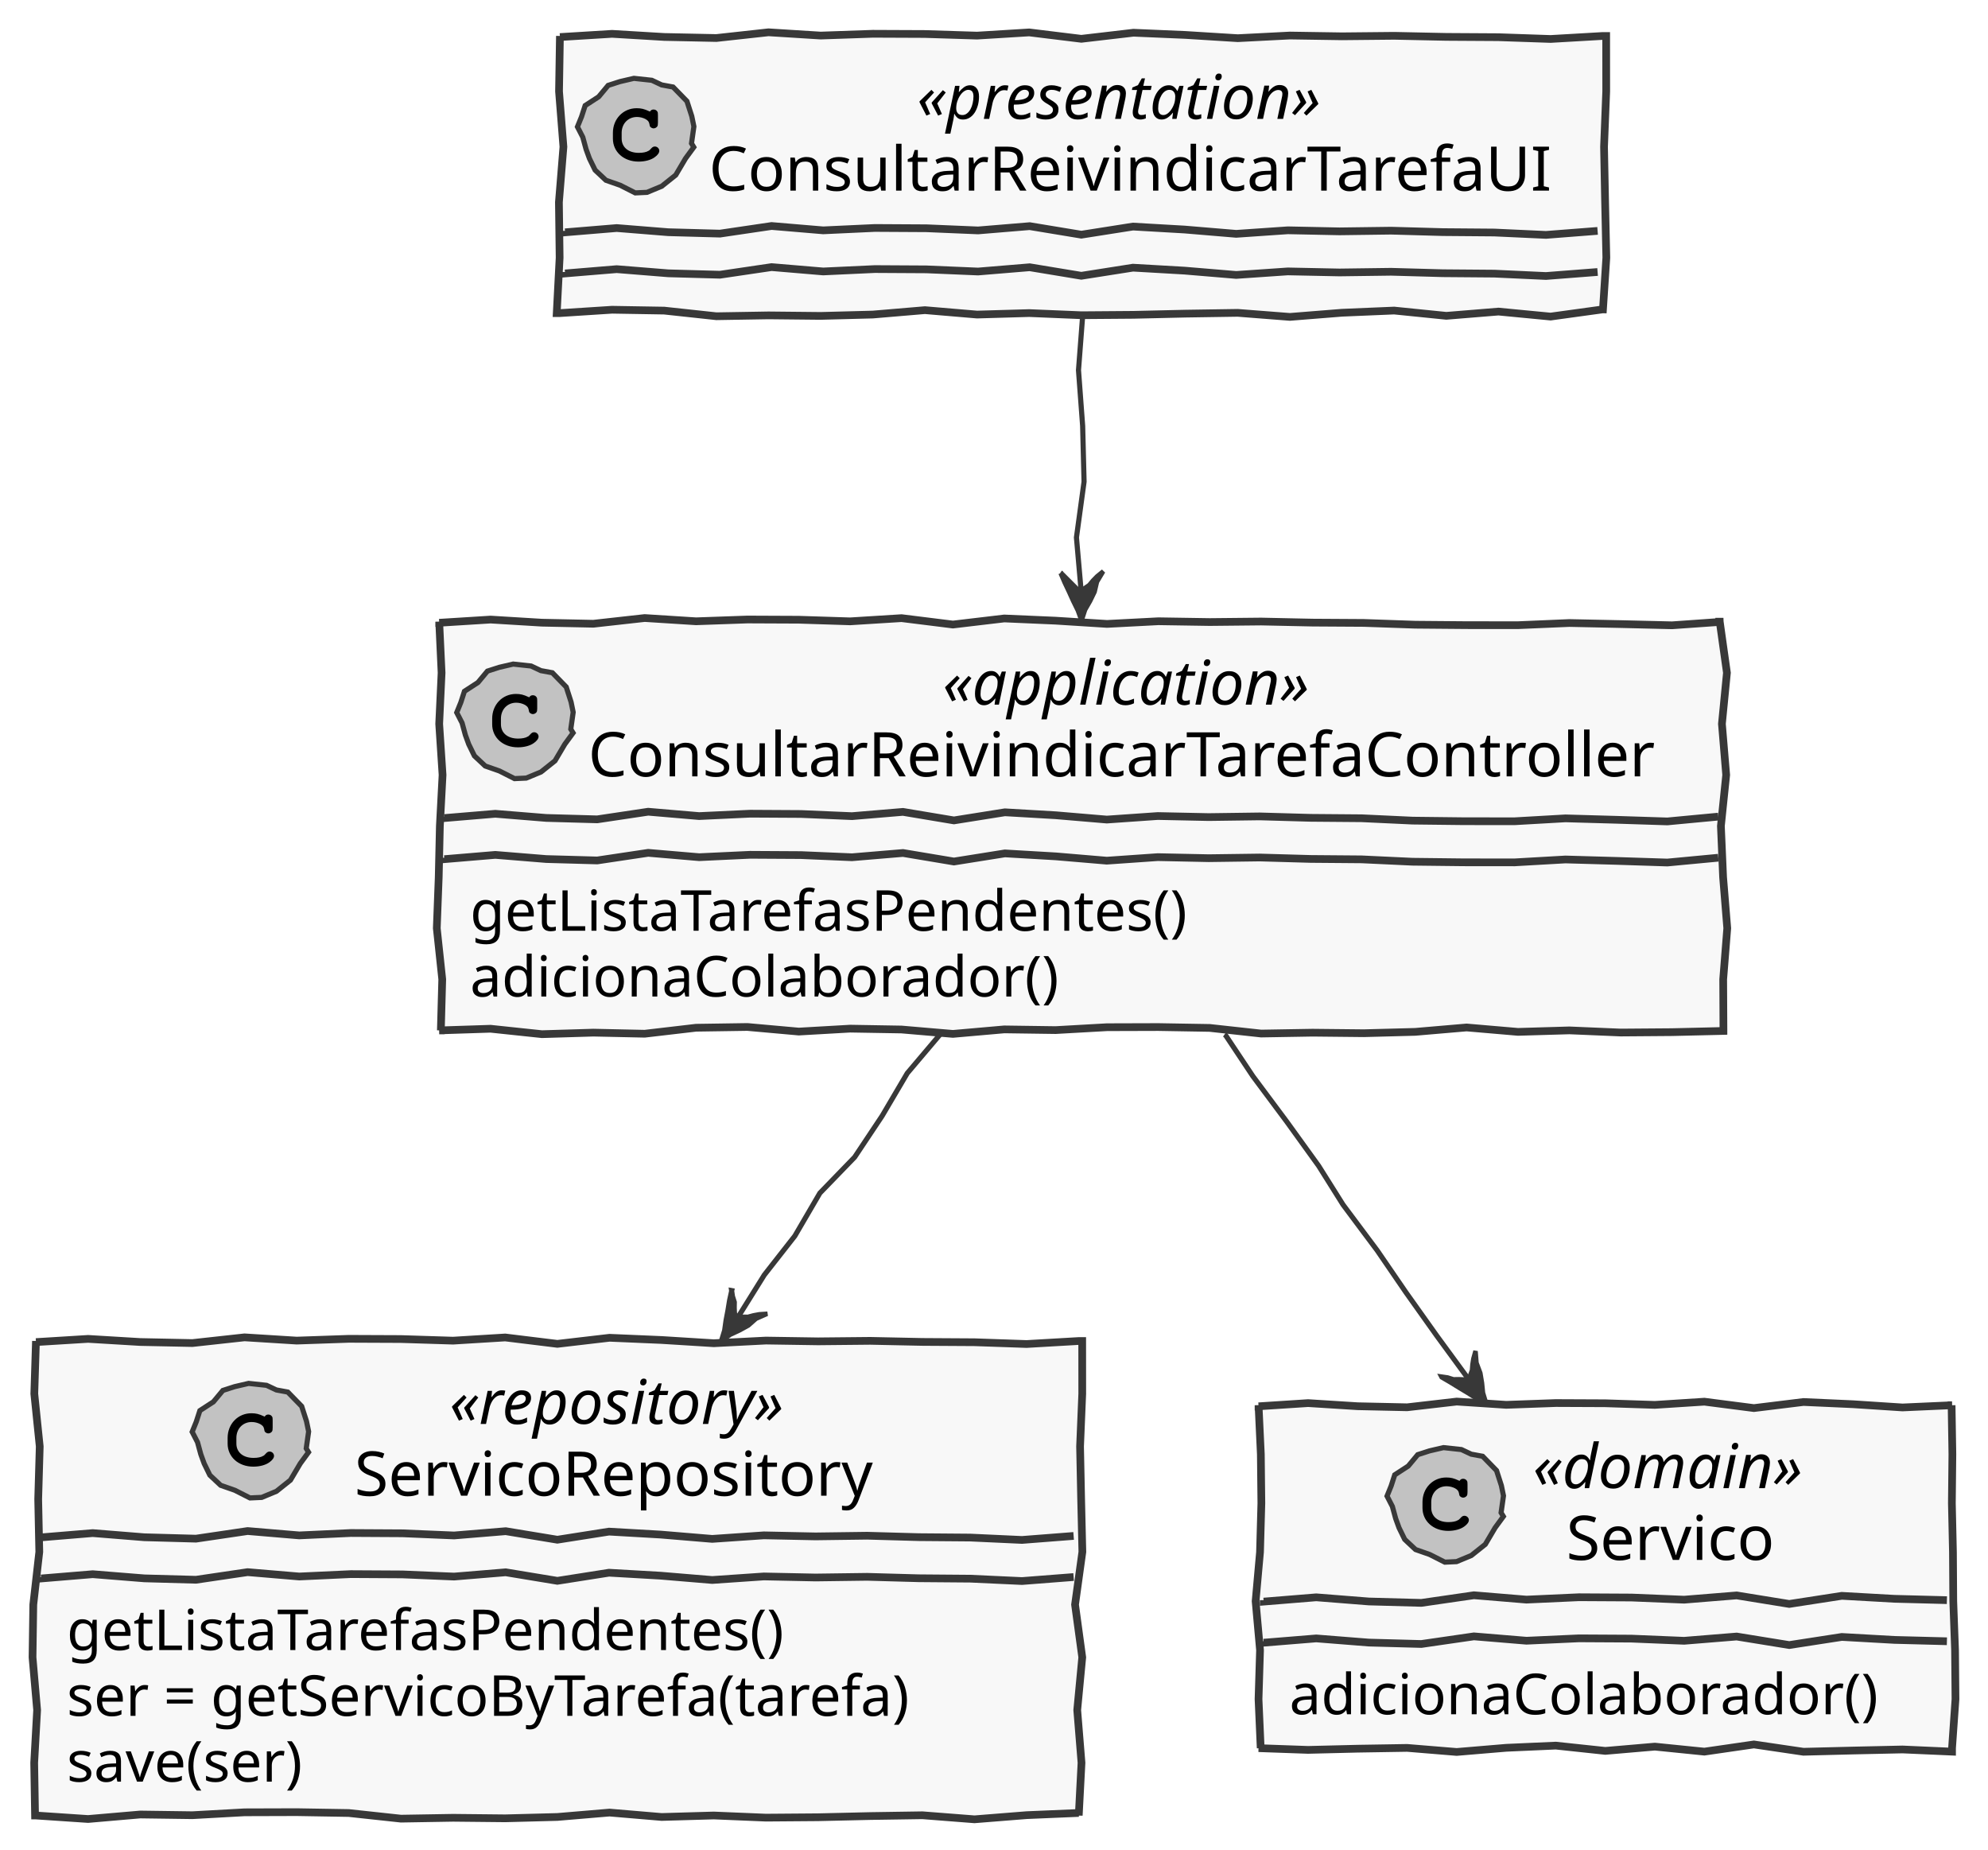
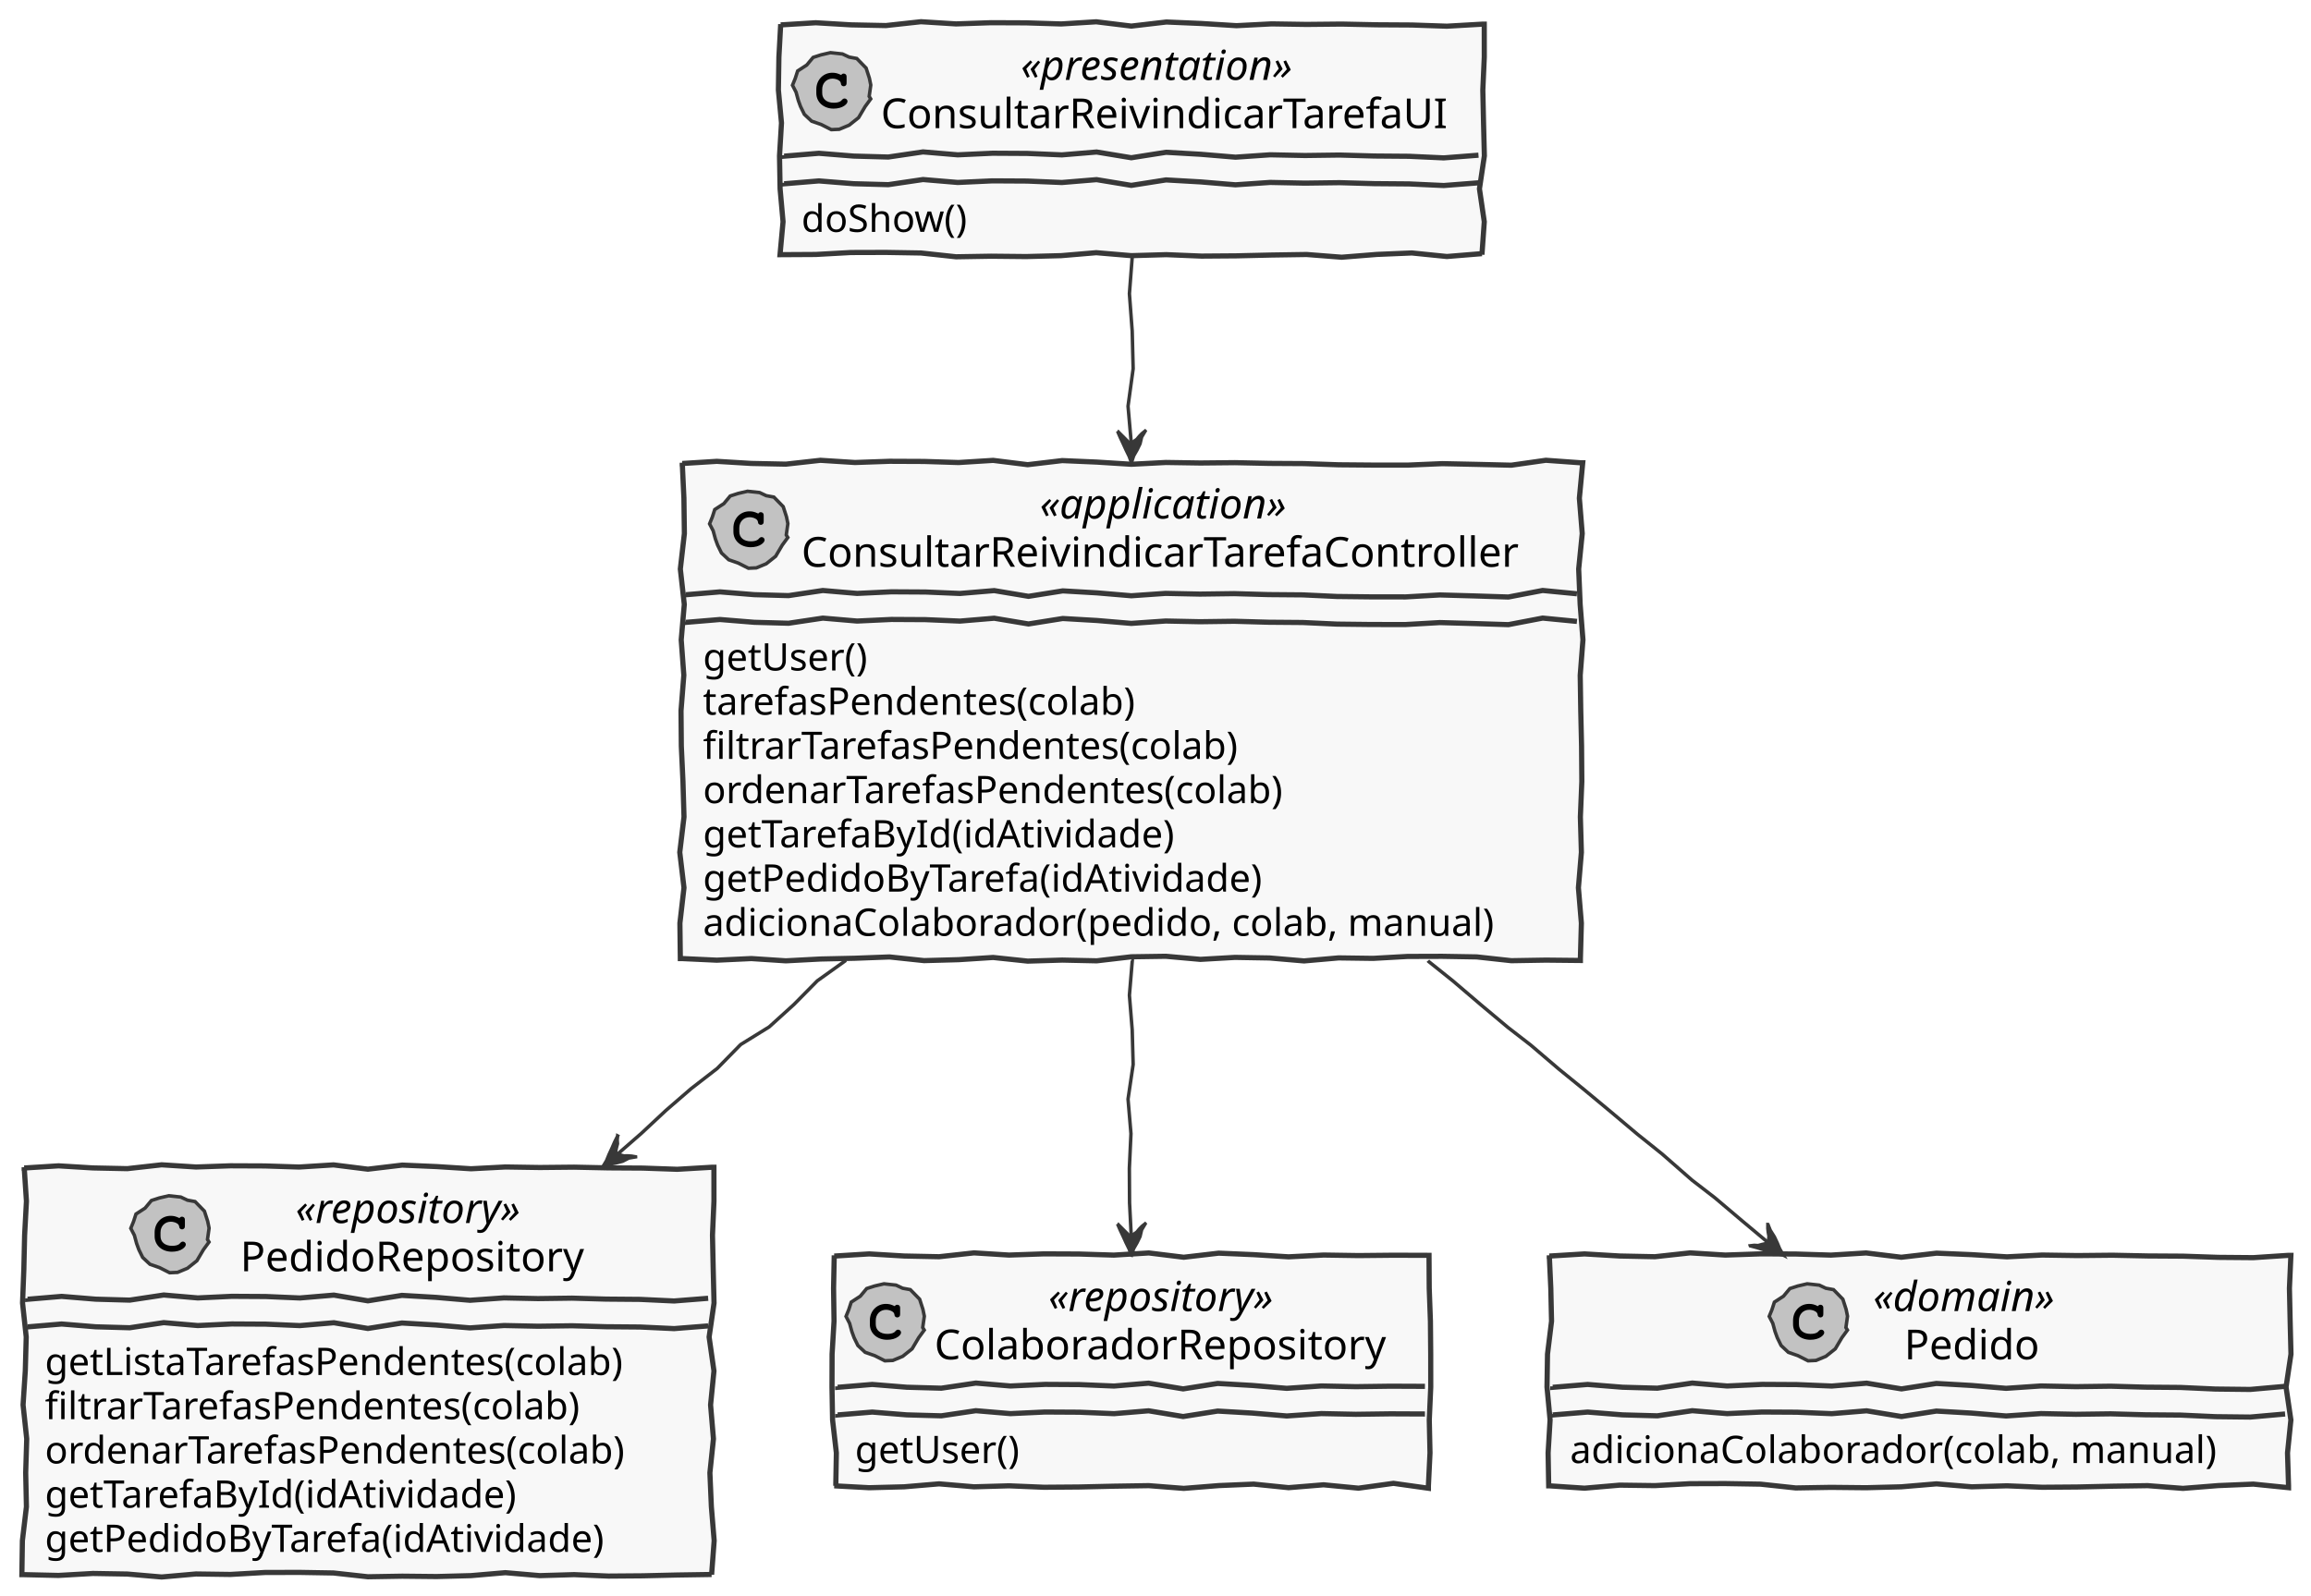
- <svg xmlns="http://www.w3.org/2000/svg" contentScriptType="application/ecmascript" contentStyleType="text/css" height="360px" preserveAspectRatio="none" style="width:387px;height:360px;background:#FFFFFF;" version="1.1" viewBox="0 0 387 360" width="387px" zoomAndPan="magnify">
+ <svg xmlns="http://www.w3.org/2000/svg" contentScriptType="application/ecmascript" contentStyleType="text/css" height="462px" preserveAspectRatio="none" style="width:669px;height:462px;background:#FFFFFF;" version="1.1" viewBox="0 0 669 462" width="669px" zoomAndPan="magnify">
  <defs />
  <g>
-     <polygon fill="#F8F8F8" points="109,7,109,7.21,119.15,6.586,129.3,7.193,139.45,7.4,149.6,6.287,159.75,6.922,169.9,6.574,180.05,6.617,190.2,6.932,200.35,6.309,210.5,7.554,220.65,6.37,230.8,6.802,240.95,7.432,251.1,6.914,261.25,7.068,271.4,6.968,281.55,7.178,291.7,7.239,301.85,7.586,312,7,312.671,7,312.679,17.788,312.255,28.575,312.464,39.362,312.702,50.15,312,60.938,312,60.216,301.85,61.616,291.7,60.641,281.55,61.471,271.4,60.443,261.25,60.869,251.1,61.679,240.95,60.889,230.8,61.043,220.65,61.276,210.5,61.354,200.35,60.934,190.2,61.225,180.05,60.365,169.9,61.222,159.75,61.486,149.6,61.382,139.45,61.55,129.3,60.454,119.15,60.285,109,60.938,108.379,60.938,108.941,50.15,108.803,39.362,109.681,28.575,108.825,17.788,109,7" style="stroke:#383838;stroke-width:1.5;" />
-     <polygon fill="#C2C2C2" points="135.061,28.644,133.448,30.848,131.541,34.075,128.814,36.249,125.947,37.438,123.662,37.542,120.725,36.054,117.953,35.083,115.85,33.11,114.746,30.852,114.092,29.053,113.451,26.704,112.41,24.683,113.21,22.71,113.91,20.548,116.539,18.838,118.389,16.62,120.678,15.883,123.4,15.249,126.89,15.626,128.802,16.527,131.025,16.936,133.727,19.705,134.669,22.628,135.079,24.622,134.615,27.909" style="stroke:#383838;stroke-width:1.0;" />
-     <path d="M126.344,21.641 C125.406,21.203 124.812,21.062 123.938,21.062 C121.312,21.062 119.312,23.141 119.312,25.859 L119.312,26.984 C119.312,29.562 121.422,31.453 124.312,31.453 C125.531,31.453 126.688,31.156 127.438,30.609 C128.016,30.203 128.344,29.75 128.344,29.359 C128.344,28.906 127.953,28.516 127.484,28.516 C127.266,28.516 127.062,28.594 126.875,28.781 C126.422,29.266 126.422,29.266 126.234,29.359 C125.812,29.625 125.125,29.75 124.359,29.75 C122.312,29.75 121.016,28.656 121.016,26.953 L121.016,25.859 C121.016,24.078 122.266,22.766 124,22.766 C124.578,22.766 125.188,22.922 125.656,23.172 C126.141,23.453 126.312,23.672 126.406,24.078 C126.469,24.484 126.5,24.609 126.641,24.734 C126.781,24.875 127.016,24.984 127.234,24.984 C127.5,24.984 127.766,24.844 127.938,24.625 C128.047,24.469 128.078,24.281 128.078,23.859 L128.078,22.438 C128.078,22 128.062,21.875 127.969,21.719 C127.812,21.453 127.531,21.312 127.234,21.312 C126.938,21.312 126.734,21.406 126.516,21.719 L126.344,21.641 Z " fill="#000000" />
-     <text fill="#000000" font-family="FG Virgil" font-size="12" font-style="italic" lengthAdjust="spacing" textLength="90" x="178.5" y="23.139">«presentation»</text>
-     <text fill="#000000" font-family="FG Virgil" font-size="12" lengthAdjust="spacing" textLength="171" x="138" y="37.107">ConsultarReivindicarTarefaUI</text>
-     <path d="M110,44.938 L110,45.218 L120.05,44.385 L130.1,45.195 L140.15,45.47 L150.2,43.986 L160.25,44.834 L170.3,44.369 L180.35,44.426 L190.4,44.847 L200.45,44.016 L210.5,45.676 L220.55,44.097 L230.6,44.674 L240.65,45.513 L250.7,44.823 L260.75,45.029 L270.8,44.895 L280.85,45.175 L290.9,45.256 L300.95,45.718 L311,44.938 " fill="#F8F8F8" style="stroke:#383838;stroke-width:1.5;" />
-     <path d="M110,52.938 L110,53.218 L120.05,52.385 L130.1,53.195 L140.15,53.47 L150.2,51.986 L160.25,52.834 L170.3,52.369 L180.35,52.426 L190.4,52.847 L200.45,52.016 L210.5,53.676 L220.55,52.097 L230.6,52.674 L240.65,53.513 L250.7,52.823 L260.75,53.029 L270.8,52.895 L280.85,53.175 L290.9,53.256 L300.95,53.718 L311,52.938 " fill="#F8F8F8" style="stroke:#383838;stroke-width:1.5;" />
-     <polygon fill="#F8F8F8" points="85.5,121,85.5,121.21,95.5,120.586,105.5,121.193,115.5,121.4,125.5,120.287,135.5,120.922,145.5,120.573,155.5,120.617,165.5,120.932,175.5,120.309,185.5,121.554,195.5,120.37,205.5,120.802,215.5,121.432,225.5,120.914,235.5,121.068,245.5,120.968,255.5,121.178,265.5,121.239,275.5,121.586,285.5,121.671,295.5,121.679,305.5,121.255,315.5,121.464,325.5,121.702,335.5,121,334.779,121,336.178,130.943,335.204,140.887,336.034,150.83,335.005,160.773,335.432,170.717,336.242,180.66,335.451,190.603,335.5,200.547,335.5,200.652,325.5,200.886,315.5,200.963,305.5,200.543,295.5,200.834,285.5,199.975,275.5,200.831,265.5,201.095,255.5,200.991,245.5,201.16,235.5,200.064,225.5,199.895,215.5,199.925,205.5,200.488,195.5,200.35,185.5,201.228,175.5,200.372,165.5,200.204,155.5,200.775,145.5,199.88,135.5,200.028,125.5,201.196,115.5,200.982,105.5,201.281,95.5,200.225,85.5,200.547,85.819,200.547,86.09,190.603,85.028,180.66,85.404,170.717,85.626,160.773,86.152,150.83,85.496,140.887,85.963,130.943,85.5,121" style="stroke:#383838;stroke-width:1.5;" />
-     <polygon fill="#C2C2C2" points="111.561,142.644,109.948,144.847,108.041,148.075,105.314,150.249,102.447,151.438,100.162,151.542,97.225,150.054,94.453,149.083,92.35,147.11,91.246,144.851,90.592,143.053,89.951,140.704,88.91,138.683,89.71,136.71,90.41,134.548,93.039,132.838,94.889,130.62,97.178,129.883,99.9,129.249,103.39,129.626,105.302,130.527,107.525,130.936,110.227,133.705,111.169,136.628,111.579,138.622,111.115,141.909" style="stroke:#383838;stroke-width:1.0;" />
-     <path d="M102.844,135.641 C101.906,135.203 101.312,135.062 100.438,135.062 C97.812,135.062 95.812,137.141 95.812,139.859 L95.812,140.984 C95.812,143.562 97.922,145.453 100.812,145.453 C102.031,145.453 103.188,145.156 103.938,144.609 C104.516,144.203 104.844,143.75 104.844,143.359 C104.844,142.906 104.453,142.516 103.984,142.516 C103.766,142.516 103.562,142.594 103.375,142.781 C102.922,143.266 102.922,143.266 102.734,143.359 C102.312,143.625 101.625,143.75 100.859,143.75 C98.812,143.75 97.516,142.656 97.516,140.953 L97.516,139.859 C97.516,138.078 98.766,136.766 100.5,136.766 C101.078,136.766 101.688,136.922 102.156,137.172 C102.641,137.453 102.812,137.672 102.906,138.078 C102.969,138.484 103,138.609 103.141,138.734 C103.281,138.875 103.516,138.984 103.734,138.984 C104,138.984 104.266,138.844 104.438,138.625 C104.547,138.469 104.578,138.281 104.578,137.859 L104.578,136.438 C104.578,136 104.562,135.875 104.469,135.719 C104.312,135.453 104.031,135.312 103.734,135.312 C103.438,135.312 103.234,135.406 103.016,135.719 L102.844,135.641 Z " fill="#000000" />
-     <text fill="#000000" font-family="FG Virgil" font-size="12" font-style="italic" lengthAdjust="spacing" textLength="80" x="183.5" y="137.139">«application»</text>
-     <text fill="#000000" font-family="FG Virgil" font-size="12" lengthAdjust="spacing" textLength="218" x="114.5" y="151.107">ConsultarReivindicarTarefaController</text>
-     <path d="M86.5,158.938 L86.5,159.218 L96.42,158.385 L106.34,159.195 L116.26,159.47 L126.18,157.986 L136.1,158.834 L146.02,158.369 L155.94,158.426 L165.86,158.847 L175.78,158.016 L185.7,159.676 L195.62,158.097 L205.54,158.674 L215.46,159.513 L225.38,158.823 L235.3,159.029 L245.22,158.895 L255.14,159.175 L265.06,159.256 L274.98,159.718 L284.9,159.832 L294.82,159.843 L304.74,159.277 L314.66,159.556 L324.58,159.874 L334.5,158.938 " fill="#F8F8F8" style="stroke:#383838;stroke-width:1.5;" />
-     <path d="M86.5,166.938 L86.5,167.218 L96.42,166.385 L106.34,167.195 L116.26,167.47 L126.18,165.986 L136.1,166.834 L146.02,166.369 L155.94,166.426 L165.86,166.847 L175.78,166.016 L185.7,167.676 L195.62,166.097 L205.54,166.674 L215.46,167.513 L225.38,166.823 L235.3,167.029 L245.22,166.895 L255.14,167.175 L265.06,167.256 L274.98,167.718 L284.9,167.832 L294.82,167.843 L304.74,167.277 L314.66,167.556 L324.58,167.874 L334.5,166.938 " fill="#F8F8F8" style="stroke:#383838;stroke-width:1.5;" />
-     <text fill="#000000" font-family="FG Virgil" font-size="11" lengthAdjust="spacing" textLength="157" x="91.5" y="181.148">getListaTarefasPendentes()</text>
-     <text fill="#000000" font-family="FG Virgil" font-size="11" lengthAdjust="spacing" textLength="123" x="91.5" y="193.953">adicionaColaborador()</text>
-     <polygon fill="#F8F8F8" points="7,261,7,261.21,17.15,260.586,27.3,261.193,37.45,261.4,47.6,260.287,57.75,260.922,67.9,260.574,78.05,260.616,88.2,260.932,98.35,260.309,108.5,261.554,118.65,260.37,128.8,260.802,138.95,261.432,149.1,260.914,159.25,261.068,169.4,260.968,179.55,261.178,189.7,261.239,199.85,261.586,210,261,210.671,261,210.679,271.261,210.255,281.523,210.464,291.784,210.702,302.045,209.279,312.306,210.679,322.568,209.703,332.829,210.534,343.09,210,353.352,210,352.856,199.85,353.283,189.7,354.093,179.55,353.303,169.4,353.457,159.25,353.69,149.1,353.768,138.95,353.348,128.8,353.639,118.65,352.779,108.5,353.636,98.35,353.9,88.2,353.796,78.05,353.965,67.9,352.868,57.75,352.699,47.6,352.73,37.45,353.293,27.3,353.155,17.15,354.033,7,353.352,6.825,353.352,6.657,343.09,7.228,332.829,6.333,322.568,6.481,312.306,7.649,302.045,7.436,291.784,7.734,281.523,6.678,271.261,7,261" style="stroke:#383838;stroke-width:1.5;" />
-     <polygon fill="#C2C2C2" points="60.061,282.644,58.448,284.848,56.541,288.075,53.814,290.249,50.947,291.438,48.662,291.542,45.725,290.054,42.953,289.083,40.849,287.11,39.746,284.851,39.092,283.053,38.451,280.704,37.41,278.683,38.21,276.71,38.91,274.548,41.539,272.838,43.389,270.62,45.678,269.883,48.4,269.249,51.89,269.626,53.802,270.527,56.025,270.936,58.727,273.705,59.669,276.628,60.079,278.622,59.615,281.909" style="stroke:#383838;stroke-width:1.0;" />
-     <path d="M51.344,275.641 C50.406,275.203 49.812,275.062 48.938,275.062 C46.312,275.062 44.312,277.141 44.312,279.859 L44.312,280.984 C44.312,283.562 46.422,285.453 49.312,285.453 C50.531,285.453 51.688,285.156 52.438,284.609 C53.016,284.203 53.344,283.75 53.344,283.359 C53.344,282.906 52.953,282.516 52.484,282.516 C52.266,282.516 52.062,282.594 51.875,282.781 C51.422,283.266 51.422,283.266 51.234,283.359 C50.812,283.625 50.125,283.75 49.359,283.75 C47.312,283.75 46.016,282.656 46.016,280.953 L46.016,279.859 C46.016,278.078 47.266,276.766 49,276.766 C49.578,276.766 50.188,276.922 50.656,277.172 C51.141,277.453 51.312,277.672 51.406,278.078 C51.469,278.484 51.5,278.609 51.641,278.734 C51.781,278.875 52.016,278.984 52.234,278.984 C52.5,278.984 52.766,278.844 52.938,278.625 C53.047,278.469 53.078,278.281 53.078,277.859 L53.078,276.438 C53.078,276 53.062,275.875 52.969,275.719 C52.812,275.453 52.531,275.312 52.234,275.312 C51.938,275.312 51.734,275.406 51.516,275.719 L51.344,275.641 Z " fill="#000000" />
-     <text fill="#000000" font-family="FG Virgil" font-size="12" font-style="italic" lengthAdjust="spacing" textLength="74" x="87.5" y="277.139">«repository»</text>
-     <text fill="#000000" font-family="FG Virgil" font-size="12" lengthAdjust="spacing" textLength="111" x="69" y="291.107">ServicoRepository</text>
-     <path d="M8,298.938 L8,299.218 L18.05,298.385 L28.1,299.195 L38.15,299.47 L48.2,297.986 L58.25,298.834 L68.3,298.369 L78.35,298.426 L88.4,298.847 L98.45,298.016 L108.5,299.676 L118.55,298.097 L128.6,298.674 L138.65,299.513 L148.7,298.823 L158.75,299.029 L168.8,298.895 L178.85,299.175 L188.9,299.256 L198.95,299.718 L209,298.938 " fill="#F8F8F8" style="stroke:#383838;stroke-width:1.5;" />
-     <path d="M8,306.938 L8,307.218 L18.05,306.385 L28.1,307.195 L38.15,307.47 L48.2,305.986 L58.25,306.834 L68.3,306.369 L78.35,306.426 L88.4,306.847 L98.45,306.016 L108.5,307.676 L118.55,306.097 L128.6,306.674 L138.65,307.513 L148.7,306.823 L158.75,307.029 L168.8,306.895 L178.85,307.175 L188.9,307.256 L198.95,307.718 L209,306.938 " fill="#F8F8F8" style="stroke:#383838;stroke-width:1.5;" />
-     <text fill="#000000" font-family="FG Virgil" font-size="11" lengthAdjust="spacing" textLength="157" x="13" y="321.148">getListaTarefasPendentes()</text>
-     <text fill="#000000" font-family="FG Virgil" font-size="11" lengthAdjust="spacing" textLength="191" x="13" y="333.953">ser = getServicoByTarefa(tarefa)</text>
-     <text fill="#000000" font-family="FG Virgil" font-size="11" lengthAdjust="spacing" textLength="54" x="13" y="346.757">save(ser)</text>
-     <polygon fill="#F8F8F8" points="245,273.5,245,273.71,254.643,273.086,264.286,273.693,273.929,273.9,283.571,272.787,293.214,273.422,302.857,273.074,312.5,273.116,322.143,273.432,331.786,272.809,341.429,274.054,351.071,272.87,360.714,273.302,370.357,273.932,380,273.5,379.914,273.5,380.068,283.035,379.968,292.569,380.178,302.104,380.239,311.638,380.586,321.173,380.671,330.708,380,340.242,380,340.921,370.357,340.497,360.714,340.706,351.071,340.944,341.429,339.521,331.786,340.921,322.143,339.946,312.5,340.776,302.857,339.747,293.214,340.174,283.571,340.984,273.929,340.193,264.286,340.348,254.643,340.581,245,340.242,245.416,340.242,244.996,330.708,245.287,321.173,244.428,311.638,245.284,302.104,245.548,292.569,245.445,283.035,245,273.5" style="stroke:#383838;stroke-width:1.5;" />
-     <polygon fill="#C2C2C2" points="292.661,295.144,291.048,297.348,289.141,300.575,286.414,302.749,283.547,303.938,281.262,304.042,278.325,302.554,275.553,301.583,273.45,299.61,272.346,297.351,271.692,295.553,271.051,293.204,270.01,291.183,270.81,289.21,271.51,287.048,274.139,285.338,275.989,283.12,278.278,282.383,281,281.749,284.49,282.126,286.402,283.027,288.625,283.436,291.327,286.205,292.269,289.128,292.679,291.122,292.215,294.409" style="stroke:#383838;stroke-width:1.0;" />
-     <path d="M283.944,288.141 C283.006,287.703 282.413,287.562 281.538,287.562 C278.913,287.562 276.913,289.641 276.913,292.359 L276.913,293.484 C276.913,296.062 279.022,297.953 281.913,297.953 C283.131,297.953 284.288,297.656 285.038,297.109 C285.616,296.703 285.944,296.25 285.944,295.859 C285.944,295.406 285.553,295.016 285.084,295.016 C284.866,295.016 284.663,295.094 284.475,295.281 C284.022,295.766 284.022,295.766 283.834,295.859 C283.413,296.125 282.725,296.25 281.959,296.25 C279.913,296.25 278.616,295.156 278.616,293.453 L278.616,292.359 C278.616,290.578 279.866,289.266 281.6,289.266 C282.178,289.266 282.788,289.422 283.256,289.672 C283.741,289.953 283.913,290.172 284.006,290.578 C284.069,290.984 284.1,291.109 284.241,291.234 C284.381,291.375 284.616,291.484 284.834,291.484 C285.1,291.484 285.366,291.344 285.538,291.125 C285.647,290.969 285.678,290.781 285.678,290.359 L285.678,288.938 C285.678,288.5 285.663,288.375 285.569,288.219 C285.413,287.953 285.131,287.812 284.834,287.812 C284.538,287.812 284.334,287.906 284.116,288.219 L283.944,288.141 Z " fill="#000000" />
-     <text fill="#000000" font-family="FG Virgil" font-size="12" font-style="italic" lengthAdjust="spacing" textLength="59" x="298.4" y="289.639">«domain»</text>
-     <text fill="#000000" font-family="FG Virgil" font-size="12" lengthAdjust="spacing" textLength="46" x="304.9" y="303.607">Servico</text>
-     <path d="M246,311.438 L246,311.718 L256.231,310.885 L266.462,311.695 L276.692,311.97 L286.923,310.486 L297.154,311.334 L307.385,310.869 L317.615,310.926 L327.846,311.347 L338.077,310.516 L348.308,312.176 L358.538,310.597 L368.769,311.174 L379,311.438 " fill="#F8F8F8" style="stroke:#383838;stroke-width:1.5;" />
-     <path d="M246,319.438 L246,319.718 L256.231,318.885 L266.462,319.695 L276.692,319.97 L286.923,318.486 L297.154,319.334 L307.385,318.869 L317.615,318.926 L327.846,319.347 L338.077,318.516 L348.308,320.176 L358.538,318.597 L368.769,319.174 L379,319.438 " fill="#F8F8F8" style="stroke:#383838;stroke-width:1.5;" />
-     <text fill="#000000" font-family="FG Virgil" font-size="11" lengthAdjust="spacing" textLength="123" x="251" y="333.648">adicionaColaborador()</text>
-     <path d="M210.5,61.204 L210.78,61.204 L209.948,72.056 L210.758,82.908 L211.033,93.76 L209.549,104.612 L210.5,115.464 " fill="none" style="stroke:#383838;stroke-width:1.0;" />
-     <polygon fill="#383838" points="210.5,120.524,210.564,120.552,211.174,118.668,212.159,116.95,213.022,115.178,213.483,113.227,214.5,111.524,214.482,111.506,213.6,112.224,212.81,113.034,212.084,113.908,211.137,114.561,210.5,115.524,210.631,115.654,209.551,114.575,208.853,113.877,208.202,113.226,207.28,112.304,206.5,111.524,206.521,111.533,207.29,113.32,208.154,115.148,208.973,116.956,209.878,118.803,210.5,120.524" style="stroke:#383838;stroke-width:1.0;" />
-     <path d="M182.628,201.349 L182.857,201.511 L176.614,208.883 L171.713,217.205 L166.374,225.217 L159.6,232.213 L154.729,240.556 L148.787,248.141 L143.688,256.323 " fill="none" style="stroke:#383838;stroke-width:1.0;" />
-     <polygon fill="#383838" points="140.485,260.845,140.521,260.905,142.108,259.72,143.905,258.887,145.633,257.94,147.137,256.615,148.951,255.813,148.947,255.787,147.812,255.863,146.699,256.068,145.602,256.362,144.452,256.347,143.375,256.765,143.557,256.796,142.978,255.614,142.929,254.523,142.946,253.443,142.585,252.299,142.423,251.189,142.446,251.193,142.025,253.118,141.706,255.063,141.339,256.998,141.064,258.952,140.485,260.845" style="stroke:#383838;stroke-width:1.0;" />
-     <path d="M238.372,201.349 L238.601,201.511 L243.885,209.448 L250.509,218.336 L256.697,226.913 L261.449,234.475 L268.104,243.383 L273.688,251.533 L279.698,259.985 L286.079,268.7 " fill="none" style="stroke:#383838;stroke-width:1.0;" />
-     <polygon fill="#383838" points="289.147,273.031,289.216,273.045,288.624,271.073,288.435,269.181,288.115,267.264,287.363,265.259,287.209,263.375,287.183,263.371,286.878,264.466,286.702,265.584,286.615,266.717,286.22,267.797,286.257,268.951,286.288,269.133,285.106,268.554,284.015,268.505,282.935,268.522,281.791,268.161,280.681,267.999,280.692,268.019,282.368,268.997,284.098,270.063,285.801,271.087,287.553,272.193,289.147,273.031" style="stroke:#383838;stroke-width:1.0;" />
+     <polygon fill="#F8F8F8" points="226,7,226,7.21,236.15,6.586,246.3,7.193,256.45,7.4,266.6,6.287,276.75,6.922,286.9,6.574,297.05,6.617,307.2,6.932,317.35,6.309,327.5,7.554,337.65,6.37,347.8,6.802,357.95,7.432,368.1,6.914,378.25,7.068,388.4,6.968,398.55,7.178,408.7,7.239,418.85,7.586,429,7,429.671,7,429.679,16.535,429.255,26.069,429.464,35.604,429.702,45.138,428.279,54.673,429.678,64.208,429,73.742,429,73.446,418.85,74.276,408.7,73.247,398.55,73.674,388.4,74.484,378.25,73.694,368.1,73.847,357.95,74.081,347.8,74.158,337.65,73.738,327.5,74.029,317.35,73.17,307.2,74.027,297.05,74.29,286.9,74.187,276.75,74.355,266.6,73.259,256.45,73.09,246.3,73.121,236.15,73.683,226,73.742,225.804,73.742,226.681,64.208,225.825,54.673,225.657,45.138,226.228,35.604,225.333,26.069,225.481,16.535,226,7" style="stroke:#383838;stroke-width:1.5;" />
+     <polygon fill="#C2C2C2" points="252.061,28.644,250.448,30.848,248.541,34.075,245.814,36.249,242.947,37.438,240.662,37.542,237.725,36.054,234.953,35.083,232.85,33.11,231.746,30.852,231.092,29.053,230.451,26.704,229.41,24.683,230.21,22.71,230.91,20.548,233.539,18.838,235.389,16.62,237.678,15.883,240.4,15.249,243.89,15.626,245.802,16.527,248.025,16.936,250.727,19.705,251.669,22.628,252.079,24.622,251.615,27.909" style="stroke:#383838;stroke-width:1.0;" />
+     <path d="M243.344,21.641 C242.406,21.203 241.812,21.062 240.938,21.062 C238.312,21.062 236.312,23.141 236.312,25.859 L236.312,26.984 C236.312,29.562 238.422,31.453 241.312,31.453 C242.531,31.453 243.688,31.156 244.438,30.609 C245.016,30.203 245.344,29.75 245.344,29.359 C245.344,28.906 244.953,28.516 244.484,28.516 C244.266,28.516 244.062,28.594 243.875,28.781 C243.422,29.266 243.422,29.266 243.234,29.359 C242.812,29.625 242.125,29.75 241.359,29.75 C239.312,29.75 238.016,28.656 238.016,26.953 L238.016,25.859 C238.016,24.078 239.266,22.766 241,22.766 C241.578,22.766 242.188,22.922 242.656,23.172 C243.141,23.453 243.312,23.672 243.406,24.078 C243.469,24.484 243.5,24.609 243.641,24.734 C243.781,24.875 244.016,24.984 244.234,24.984 C244.5,24.984 244.766,24.844 244.938,24.625 C245.047,24.469 245.078,24.281 245.078,23.859 L245.078,22.438 C245.078,22 245.062,21.875 244.969,21.719 C244.812,21.453 244.531,21.312 244.234,21.312 C243.938,21.312 243.734,21.406 243.516,21.719 L243.344,21.641 Z " fill="#000000" />
+     <text fill="#000000" font-family="FG Virgil" font-size="12" font-style="italic" lengthAdjust="spacing" textLength="90" x="295.5" y="23.139">«presentation»</text>
+     <text fill="#000000" font-family="FG Virgil" font-size="12" lengthAdjust="spacing" textLength="171" x="255" y="37.107">ConsultarReivindicarTarefaUI</text>
+     <path d="M227,44.938 L227,45.218 L237.05,44.385 L247.1,45.195 L257.15,45.47 L267.2,43.986 L277.25,44.834 L287.3,44.369 L297.35,44.426 L307.4,44.847 L317.45,44.016 L327.5,45.676 L337.55,44.097 L347.6,44.674 L357.65,45.513 L367.7,44.823 L377.75,45.029 L387.8,44.895 L397.85,45.175 L407.9,45.256 L417.95,45.718 L428,44.938 " fill="#F8F8F8" style="stroke:#383838;stroke-width:1.5;" />
+     <path d="M227,52.938 L227,53.218 L237.05,52.385 L247.1,53.195 L257.15,53.47 L267.2,51.986 L277.25,52.834 L287.3,52.369 L297.35,52.426 L307.4,52.847 L317.45,52.016 L327.5,53.676 L337.55,52.097 L347.6,52.674 L357.65,53.513 L367.7,52.823 L377.75,53.029 L387.8,52.895 L397.85,53.175 L407.9,53.256 L417.95,53.718 L428,52.938 " fill="#F8F8F8" style="stroke:#383838;stroke-width:1.5;" />
+     <text fill="#000000" font-family="FG Virgil" font-size="11" lengthAdjust="spacing" textLength="53" x="232" y="67.148">doShow()</text>
+     <polygon fill="#F8F8F8" points="197.5,134,197.5,134.21,207.5,133.586,217.5,134.193,227.5,134.4,237.5,133.287,247.5,133.922,257.5,133.573,267.5,133.617,277.5,133.932,287.5,133.309,297.5,134.554,307.5,133.37,317.5,133.802,327.5,134.432,337.5,133.914,347.5,134.068,357.5,133.968,367.5,134.179,377.5,134.239,387.5,134.586,397.5,134.671,407.5,134.679,417.5,134.255,427.5,134.464,437.5,134.702,447.5,133.279,457.5,134,458.178,134,457.204,144.255,458.034,154.51,457.005,164.765,457.432,175.02,458.242,185.275,457.451,195.53,457.605,205.785,457.839,216.04,457.916,226.295,457.496,236.55,457.787,246.805,456.928,257.06,457.784,267.315,457.5,277.57,457.5,278.118,447.5,278.015,437.5,278.183,427.5,277.087,417.5,276.918,407.5,276.949,397.5,277.511,387.5,277.374,377.5,278.252,367.5,277.396,357.5,277.227,347.5,277.799,337.5,276.904,327.5,277.051,317.5,278.219,307.5,278.006,297.5,278.305,287.5,277.248,277.5,277.889,267.5,278.161,257.5,277.098,247.5,277.474,237.5,277.696,227.5,278.222,217.5,277.566,207.5,278.033,197.5,277.57,196.946,277.57,196.823,267.315,198.004,257.06,196.783,246.805,198.009,236.55,197.707,226.295,197.232,216.04,197.146,205.785,197.959,195.53,197.201,185.275,198.092,175.02,196.947,164.765,198.117,154.51,197.984,144.255,197.5,134" style="stroke:#383838;stroke-width:1.5;" />
+     <polygon fill="#C2C2C2" points="228.061,155.644,226.448,157.847,224.541,161.075,221.814,163.249,218.947,164.438,216.662,164.542,213.725,163.054,210.953,162.083,208.85,160.11,207.746,157.851,207.092,156.053,206.451,153.704,205.41,151.683,206.21,149.71,206.91,147.548,209.539,145.838,211.389,143.62,213.678,142.883,216.4,142.249,219.89,142.626,221.802,143.527,224.025,143.936,226.727,146.705,227.669,149.628,228.079,151.622,227.615,154.909" style="stroke:#383838;stroke-width:1.0;" />
+     <path d="M219.344,148.641 C218.406,148.203 217.812,148.062 216.938,148.062 C214.312,148.062 212.312,150.141 212.312,152.859 L212.312,153.984 C212.312,156.562 214.422,158.453 217.312,158.453 C218.531,158.453 219.688,158.156 220.438,157.609 C221.016,157.203 221.344,156.75 221.344,156.359 C221.344,155.906 220.953,155.516 220.484,155.516 C220.266,155.516 220.062,155.594 219.875,155.781 C219.422,156.266 219.422,156.266 219.234,156.359 C218.812,156.625 218.125,156.75 217.359,156.75 C215.312,156.75 214.016,155.656 214.016,153.953 L214.016,152.859 C214.016,151.078 215.266,149.766 217,149.766 C217.578,149.766 218.188,149.922 218.656,150.172 C219.141,150.453 219.312,150.672 219.406,151.078 C219.469,151.484 219.5,151.609 219.641,151.734 C219.781,151.875 220.016,151.984 220.234,151.984 C220.5,151.984 220.766,151.844 220.938,151.625 C221.047,151.469 221.078,151.281 221.078,150.859 L221.078,149.438 C221.078,149 221.062,148.875 220.969,148.719 C220.812,148.453 220.531,148.312 220.234,148.312 C219.938,148.312 219.734,148.406 219.516,148.719 L219.344,148.641 Z " fill="#000000" />
+     <text fill="#000000" font-family="FG Virgil" font-size="12" font-style="italic" lengthAdjust="spacing" textLength="80" x="301" y="150.139">«application»</text>
+     <text fill="#000000" font-family="FG Virgil" font-size="12" lengthAdjust="spacing" textLength="218" x="232" y="164.107">ConsultarReivindicarTarefaController</text>
+     <path d="M198.5,171.938 L198.5,172.218 L208.423,171.385 L218.346,172.195 L228.269,172.47 L238.192,170.986 L248.115,171.834 L258.038,171.369 L267.962,171.426 L277.885,171.847 L287.808,171.016 L297.731,172.676 L307.654,171.097 L317.577,171.674 L327.5,172.513 L337.423,171.823 L347.346,172.029 L357.269,171.895 L367.192,172.175 L377.115,172.256 L387.038,172.718 L396.962,172.832 L406.885,172.843 L416.808,172.277 L426.731,172.556 L436.654,172.874 L446.577,170.976 L456.5,171.938 " fill="#F8F8F8" style="stroke:#383838;stroke-width:1.5;" />
+     <path d="M198.5,179.938 L198.5,180.218 L208.423,179.385 L218.346,180.195 L228.269,180.47 L238.192,178.986 L248.115,179.834 L258.038,179.369 L267.962,179.426 L277.885,179.847 L287.808,179.016 L297.731,180.676 L307.654,179.097 L317.577,179.674 L327.5,180.513 L337.423,179.823 L347.346,180.029 L357.269,179.895 L367.192,180.175 L377.115,180.256 L387.038,180.718 L396.962,180.832 L406.885,180.843 L416.808,180.277 L426.731,180.556 L436.654,180.874 L446.577,178.976 L456.5,179.938 " fill="#F8F8F8" style="stroke:#383838;stroke-width:1.5;" />
+     <text fill="#000000" font-family="FG Virgil" font-size="11" lengthAdjust="spacing" textLength="53" x="203.5" y="194.148">getUser()</text>
+     <text fill="#000000" font-family="FG Virgil" font-size="11" lengthAdjust="spacing" textLength="139" x="203.5" y="206.953">tarefasPendentes(colab)</text>
+     <text fill="#000000" font-family="FG Virgil" font-size="11" lengthAdjust="spacing" textLength="171" x="203.5" y="219.757">filtrarTarefasPendentes(colab)</text>
+     <text fill="#000000" font-family="FG Virgil" font-size="11" lengthAdjust="spacing" textLength="186" x="203.5" y="232.562">ordenarTarefasPendentes(colab)</text>
+     <text fill="#000000" font-family="FG Virgil" font-size="11" lengthAdjust="spacing" textLength="153" x="203.5" y="245.367">getTarefaById(idAtividade)</text>
+     <text fill="#000000" font-family="FG Virgil" font-size="11" lengthAdjust="spacing" textLength="181" x="203.5" y="258.171">getPedidoByTarefa(idAtividade)</text>
+     <text fill="#000000" font-family="FG Virgil" font-size="11" lengthAdjust="spacing" textLength="248" x="203.5" y="270.976">adicionaColaborador(pedido, colab, manual)</text>
+     <polygon fill="#F8F8F8" points="7,338,7,338.21,16.95,337.586,26.9,338.193,36.85,338.4,46.8,337.287,56.75,337.922,66.7,337.574,76.65,337.616,86.6,337.932,96.55,337.309,106.5,338.554,116.45,337.37,126.4,337.802,136.35,338.432,146.3,337.914,156.25,338.068,166.2,337.968,176.15,338.178,186.1,338.239,196.05,338.586,206,338,206.671,338,206.679,347.83,206.255,357.66,206.464,367.49,206.702,377.32,205.279,387.15,206.679,396.981,205.703,406.81,206.534,416.641,205.505,426.471,205.931,436.301,206.742,446.131,206,455.961,206,455.912,196.05,456.066,186.1,456.3,176.15,456.377,166.2,455.957,156.25,456.248,146.3,455.389,136.35,456.245,126.4,456.509,116.45,456.406,106.5,456.574,96.55,455.478,86.6,455.309,76.65,455.339,66.7,455.902,56.75,455.764,46.8,456.642,36.85,455.786,26.9,455.618,16.95,456.189,7,455.961,6.333,455.961,6.481,446.131,7.649,436.301,7.436,426.471,7.734,416.641,6.678,406.81,7.319,396.981,7.59,387.15,6.528,377.32,6.904,367.49,7.126,357.66,7.652,347.83,7,338" style="stroke:#383838;stroke-width:1.5;" />
+     <polygon fill="#C2C2C2" points="60.511,359.644,58.898,361.848,56.991,365.075,54.264,367.249,51.397,368.438,49.112,368.542,46.175,367.054,43.403,366.083,41.3,364.11,40.196,361.851,39.542,360.053,38.901,357.704,37.86,355.683,38.66,353.71,39.36,351.548,41.989,349.838,43.839,347.62,46.128,346.883,48.85,346.249,52.34,346.626,54.252,347.527,56.475,347.936,59.177,350.705,60.119,353.628,60.529,355.622,60.065,358.909" style="stroke:#383838;stroke-width:1.0;" />
+     <path d="M51.794,352.641 C50.856,352.203 50.263,352.062 49.388,352.062 C46.763,352.062 44.763,354.141 44.763,356.859 L44.763,357.984 C44.763,360.562 46.872,362.453 49.763,362.453 C50.981,362.453 52.138,362.156 52.888,361.609 C53.466,361.203 53.794,360.75 53.794,360.359 C53.794,359.906 53.403,359.516 52.934,359.516 C52.716,359.516 52.513,359.594 52.325,359.781 C51.872,360.266 51.872,360.266 51.684,360.359 C51.263,360.625 50.575,360.75 49.809,360.75 C47.763,360.75 46.466,359.656 46.466,357.953 L46.466,356.859 C46.466,355.078 47.716,353.766 49.45,353.766 C50.028,353.766 50.638,353.922 51.106,354.172 C51.591,354.453 51.763,354.672 51.856,355.078 C51.919,355.484 51.95,355.609 52.091,355.734 C52.231,355.875 52.466,355.984 52.684,355.984 C52.95,355.984 53.216,355.844 53.388,355.625 C53.497,355.469 53.528,355.281 53.528,354.859 L53.528,353.438 C53.528,353 53.513,352.875 53.419,352.719 C53.263,352.453 52.981,352.312 52.684,352.312 C52.388,352.312 52.184,352.406 51.966,352.719 L51.794,352.641 Z " fill="#000000" />
+     <text fill="#000000" font-family="FG Virgil" font-size="12" font-style="italic" lengthAdjust="spacing" textLength="74" x="85.55" y="354.139">«repository»</text>
+     <text fill="#000000" font-family="FG Virgil" font-size="12" lengthAdjust="spacing" textLength="106" x="69.55" y="368.107">PedidoRepository</text>
+     <path d="M8,375.938 L8,376.218 L17.85,375.385 L27.7,376.195 L37.55,376.47 L47.4,374.986 L57.25,375.834 L67.1,375.369 L76.95,375.426 L86.8,375.847 L96.65,375.016 L106.5,376.676 L116.35,375.097 L126.2,375.674 L136.05,376.513 L145.9,375.823 L155.75,376.029 L165.6,375.895 L175.45,376.175 L185.3,376.256 L195.15,376.718 L205,375.938 " fill="#F8F8F8" style="stroke:#383838;stroke-width:1.5;" />
+     <path d="M8,383.938 L8,384.218 L17.85,383.385 L27.7,384.195 L37.55,384.47 L47.4,382.986 L57.25,383.834 L67.1,383.369 L76.95,383.426 L86.8,383.847 L96.65,383.016 L106.5,384.676 L116.35,383.097 L126.2,383.674 L136.05,384.513 L145.9,383.823 L155.75,384.029 L165.6,383.895 L175.45,384.175 L185.3,384.256 L195.15,384.718 L205,383.938 " fill="#F8F8F8" style="stroke:#383838;stroke-width:1.5;" />
+     <text fill="#000000" font-family="FG Virgil" font-size="11" lengthAdjust="spacing" textLength="187" x="13" y="398.148">getListaTarefasPendentes(colab)</text>
+     <text fill="#000000" font-family="FG Virgil" font-size="11" lengthAdjust="spacing" textLength="171" x="13" y="410.953">filtrarTarefasPendentes(colab)</text>
+     <text fill="#000000" font-family="FG Virgil" font-size="11" lengthAdjust="spacing" textLength="186" x="13" y="423.757">ordenarTarefasPendentes(colab)</text>
+     <text fill="#000000" font-family="FG Virgil" font-size="11" lengthAdjust="spacing" textLength="153" x="13" y="436.562">getTarefaById(idAtividade)</text>
+     <text fill="#000000" font-family="FG Virgil" font-size="11" lengthAdjust="spacing" textLength="181" x="13" y="449.367">getPedidoByTarefa(idAtividade)</text>
+     <polygon fill="#F8F8F8" points="241.5,363.5,241.5,363.71,251.618,363.086,261.735,363.693,271.853,363.9,281.971,362.787,292.088,363.422,302.206,363.074,312.324,363.116,322.441,363.432,332.559,362.809,342.676,364.054,352.794,362.87,362.912,363.302,373.029,363.932,383.147,363.414,393.265,363.568,403.382,363.468,413.5,363.5,413.678,363.5,413.739,373.035,414.086,382.569,414.171,392.104,414.179,401.638,413.755,411.173,413.964,420.708,413.5,430.242,413.5,430.944,403.382,429.521,393.265,430.921,383.147,429.946,373.029,430.776,362.912,429.747,352.794,430.174,342.676,430.984,332.559,430.193,322.441,430.348,312.324,430.581,302.206,430.658,292.088,430.238,281.971,430.529,271.853,429.67,261.735,430.527,251.618,430.79,241.5,430.242,241.945,430.242,242.113,420.708,241.017,411.173,240.848,401.638,240.879,392.104,241.441,382.569,241.304,373.035,241.5,363.5" style="stroke:#383838;stroke-width:1.5;" />
+     <polygon fill="#C2C2C2" points="267.561,385.144,265.948,387.348,264.041,390.575,261.314,392.749,258.447,393.938,256.162,394.042,253.225,392.554,250.453,391.583,248.35,389.61,247.246,387.351,246.592,385.553,245.951,383.204,244.91,381.183,245.71,379.21,246.41,377.048,249.039,375.338,250.889,373.12,253.178,372.383,255.9,371.749,259.39,372.126,261.302,373.027,263.525,373.436,266.227,376.205,267.169,379.128,267.579,381.122,267.115,384.409" style="stroke:#383838;stroke-width:1.0;" />
+     <path d="M258.844,378.141 C257.906,377.703 257.312,377.562 256.438,377.562 C253.812,377.562 251.812,379.641 251.812,382.359 L251.812,383.484 C251.812,386.062 253.922,387.953 256.812,387.953 C258.031,387.953 259.188,387.656 259.938,387.109 C260.516,386.703 260.844,386.25 260.844,385.859 C260.844,385.406 260.453,385.016 259.984,385.016 C259.766,385.016 259.562,385.094 259.375,385.281 C258.922,385.766 258.922,385.766 258.734,385.859 C258.312,386.125 257.625,386.25 256.859,386.25 C254.812,386.25 253.516,385.156 253.516,383.453 L253.516,382.359 C253.516,380.578 254.766,379.266 256.5,379.266 C257.078,379.266 257.688,379.422 258.156,379.672 C258.641,379.953 258.812,380.172 258.906,380.578 C258.969,380.984 259,381.109 259.141,381.234 C259.281,381.375 259.516,381.484 259.734,381.484 C260,381.484 260.266,381.344 260.438,381.125 C260.547,380.969 260.578,380.781 260.578,380.359 L260.578,378.938 C260.578,378.5 260.562,378.375 260.469,378.219 C260.312,377.953 260.031,377.812 259.734,377.812 C259.438,377.812 259.234,377.906 259.016,378.219 L258.844,378.141 Z " fill="#000000" />
+     <text fill="#000000" font-family="FG Virgil" font-size="12" font-style="italic" lengthAdjust="spacing" textLength="74" x="303.5" y="379.639">«repository»</text>
+     <text fill="#000000" font-family="FG Virgil" font-size="12" lengthAdjust="spacing" textLength="140" x="270.5" y="393.607">ColaboradorRepository</text>
+     <path d="M242.5,401.438 L242.5,401.718 L252.5,400.885 L262.5,401.695 L272.5,401.97 L282.5,400.486 L292.5,401.334 L302.5,400.869 L312.5,400.926 L322.5,401.347 L332.5,400.516 L342.5,402.176 L352.5,400.597 L362.5,401.174 L372.5,402.013 L382.5,401.323 L392.5,401.529 L402.5,401.395 L412.5,401.438 " fill="#F8F8F8" style="stroke:#383838;stroke-width:1.5;" />
+     <path d="M242.5,409.438 L242.5,409.718 L252.5,408.885 L262.5,409.695 L272.5,409.97 L282.5,408.486 L292.5,409.334 L302.5,408.869 L312.5,408.926 L322.5,409.347 L332.5,408.516 L342.5,410.176 L352.5,408.597 L362.5,409.174 L372.5,410.013 L382.5,409.323 L392.5,409.529 L402.5,409.395 L412.5,409.438 " fill="#F8F8F8" style="stroke:#383838;stroke-width:1.5;" />
+     <text fill="#000000" font-family="FG Virgil" font-size="11" lengthAdjust="spacing" textLength="53" x="247.5" y="423.648">getUser()</text>
+     <polygon fill="#F8F8F8" points="448.5,363.5,448.5,363.71,458.69,363.086,468.881,363.693,479.071,363.9,489.262,362.787,499.452,363.422,509.643,363.074,519.833,363.116,530.024,363.432,540.214,362.809,550.405,364.054,560.595,362.87,570.786,363.302,580.976,363.932,591.167,363.414,601.357,363.568,611.548,363.468,621.738,363.678,631.929,363.739,642.119,364.086,652.309,364.171,662.5,363.5,663.179,363.5,662.755,373.035,662.964,382.569,663.202,392.104,661.779,401.638,663.178,411.173,662.203,420.708,662.5,430.242,662.5,430.776,652.309,429.747,642.119,430.174,631.929,430.984,621.738,430.193,611.548,430.348,601.357,430.581,591.167,430.658,580.976,430.238,570.786,430.529,560.595,429.67,550.405,430.527,540.214,430.79,530.024,430.687,519.833,430.855,509.643,429.759,499.452,429.59,489.262,429.621,479.071,430.183,468.881,430.046,458.69,430.924,448.5,430.242,448.325,430.242,448.157,420.708,448.728,411.173,447.833,401.638,447.981,392.104,449.149,382.569,448.936,373.035,448.5,363.5" style="stroke:#383838;stroke-width:1.5;" />
+     <polygon fill="#C2C2C2" points="534.811,385.144,533.198,387.348,531.291,390.575,528.564,392.749,525.697,393.938,523.412,394.042,520.475,392.554,517.703,391.583,515.6,389.61,514.496,387.351,513.842,385.553,513.201,383.204,512.16,381.183,512.96,379.21,513.66,377.048,516.289,375.338,518.139,373.12,520.428,372.383,523.15,371.749,526.64,372.126,528.552,373.027,530.775,373.436,533.477,376.205,534.419,379.128,534.829,381.122,534.365,384.409" style="stroke:#383838;stroke-width:1.0;" />
+     <path d="M526.094,378.141 C525.156,377.703 524.562,377.562 523.688,377.562 C521.062,377.562 519.062,379.641 519.062,382.359 L519.062,383.484 C519.062,386.062 521.172,387.953 524.062,387.953 C525.281,387.953 526.438,387.656 527.188,387.109 C527.766,386.703 528.094,386.25 528.094,385.859 C528.094,385.406 527.703,385.016 527.234,385.016 C527.016,385.016 526.812,385.094 526.625,385.281 C526.172,385.766 526.172,385.766 525.984,385.859 C525.562,386.125 524.875,386.25 524.109,386.25 C522.062,386.25 520.766,385.156 520.766,383.453 L520.766,382.359 C520.766,380.578 522.016,379.266 523.75,379.266 C524.328,379.266 524.938,379.422 525.406,379.672 C525.891,379.953 526.062,380.172 526.156,380.578 C526.219,380.984 526.25,381.109 526.391,381.234 C526.531,381.375 526.766,381.484 526.984,381.484 C527.25,381.484 527.516,381.344 527.688,381.125 C527.797,380.969 527.828,380.781 527.828,380.359 L527.828,378.938 C527.828,378.5 527.812,378.375 527.719,378.219 C527.562,377.953 527.281,377.812 526.984,377.812 C526.688,377.812 526.484,377.906 526.266,378.219 L526.094,378.141 Z " fill="#000000" />
+     <text fill="#000000" font-family="FG Virgil" font-size="12" font-style="italic" lengthAdjust="spacing" textLength="59" x="542.25" y="379.639">«domain»</text>
+     <text fill="#000000" font-family="FG Virgil" font-size="12" lengthAdjust="spacing" textLength="41" x="551.25" y="393.607">Pedido</text>
+     <path d="M449.5,401.438 L449.5,401.718 L459.595,400.885 L469.69,401.695 L479.786,401.97 L489.881,400.486 L499.976,401.334 L510.071,400.869 L520.167,400.926 L530.262,401.347 L540.357,400.516 L550.452,402.176 L560.548,400.597 L570.643,401.174 L580.738,402.013 L590.833,401.323 L600.929,401.529 L611.024,401.395 L621.119,401.675 L631.214,401.756 L641.309,402.218 L651.405,402.332 L661.5,401.438 " fill="#F8F8F8" style="stroke:#383838;stroke-width:1.5;" />
+     <path d="M449.5,409.438 L449.5,409.718 L459.595,408.885 L469.69,409.695 L479.786,409.97 L489.881,408.486 L499.976,409.334 L510.071,408.869 L520.167,408.926 L530.262,409.347 L540.357,408.516 L550.452,410.176 L560.548,408.597 L570.643,409.174 L580.738,410.013 L590.833,409.323 L600.929,409.529 L611.024,409.395 L621.119,409.675 L631.214,409.756 L641.309,410.218 L651.405,410.332 L661.5,409.438 " fill="#F8F8F8" style="stroke:#383838;stroke-width:1.5;" />
+     <text fill="#000000" font-family="FG Virgil" font-size="11" lengthAdjust="spacing" textLength="202" x="454.5" y="423.648">adicionaColaborador(colab, manual)</text>
+     <path d="M327.5,74.194 L327.78,74.194 L326.948,85.049 L327.758,95.904 L328.033,106.758 L326.549,117.613 L327.5,128.468 " fill="none" style="stroke:#383838;stroke-width:1.0;" />
+     <polygon fill="#383838" points="327.5,133.844,327.564,133.873,328.174,131.988,329.159,130.27,330.022,128.498,330.483,126.547,331.5,124.844,331.482,124.826,330.599,125.543,329.81,126.354,329.084,127.228,328.137,127.881,327.5,128.844,327.63,128.975,326.551,127.895,325.853,127.197,325.202,126.546,324.28,125.624,323.5,124.844,323.521,124.853,324.29,126.64,325.154,128.468,325.973,130.276,326.878,132.123,327.5,133.844" style="stroke:#383838;stroke-width:1.0;" />
+     <path d="M244.264,278.183 L244.446,278.396 L236.592,284.017 L229.805,290.887 L222.671,297.351 L214.393,302.477 L207.631,309.376 L200.016,315.277 L192.74,321.575 L185.7,328.149 L178.446,334.472 " fill="none" style="stroke:#383838;stroke-width:1.0;" />
+     <polygon fill="#383838" points="174.547,337.806,174.567,337.873,176.396,337.112,178.341,336.745,180.249,336.249,182.031,335.332,183.987,334.998,183.985,334.972,182.848,334.768,181.721,334.694,180.602,334.711,179.458,334.416,178.347,334.557,178.531,334.571,178.226,333.413,178.458,332.296,178.756,331.184,178.672,330.043,178.789,328.917,178.809,328.927,177.931,330.69,177.146,332.498,176.316,334.285,175.571,336.112,174.547,337.806" style="stroke:#383838;stroke-width:1.0;" />
+     <path d="M327.5,278.183 L327.78,278.183 L326.948,288.201 L327.758,298.219 L328.033,308.237 L326.549,318.255 L327.396,328.273 L326.931,338.291 L326.989,348.309 L327.5,358.327 " fill="none" style="stroke:#383838;stroke-width:1.0;" />
+     <polygon fill="#383838" points="327.5,363.399,327.564,363.427,328.174,361.543,329.159,359.825,330.022,358.053,330.483,356.102,331.5,354.399,331.482,354.38,330.599,355.098,329.81,355.908,329.084,356.783,328.137,357.436,327.5,358.399,327.63,358.529,326.551,357.45,325.853,356.752,325.202,356.101,324.28,355.179,323.5,354.399,323.521,354.408,324.29,356.195,325.154,358.023,325.973,359.831,326.878,361.678,327.5,363.399" style="stroke:#383838;stroke-width:1.0;" />
+     <path d="M413.372,278.183 L413.551,278.399 L420.616,284.055 L428.729,290.976 L436.502,297.485 L443.151,302.639 L451.289,309.589 L458.588,315.528 L466.221,321.869 L474.086,328.49 L481.152,334.148 L489.808,341.723 L496.398,346.805 L504.362,353.546 L512.127,360.046 " fill="none" style="stroke:#383838;stroke-width:1.0;" />
+     <polygon fill="#383838" points="516.172,363.399,516.235,363.43,515.173,361.573,514.48,359.898,513.666,358.164,512.458,356.234,511.796,354.575,511.771,354.573,511.76,355.688,511.88,356.816,512.09,357.952,511.988,359.06,512.323,360.208,512.34,360.391,511.177,360.104,510.064,360.353,508.957,360.667,507.814,360.6,506.69,360.734,506.697,360.756,508.584,361.257,510.499,361.857,512.401,362.41,514.328,363.054,516.172,363.399" style="stroke:#383838;stroke-width:1.0;" />
  </g>
</svg>
